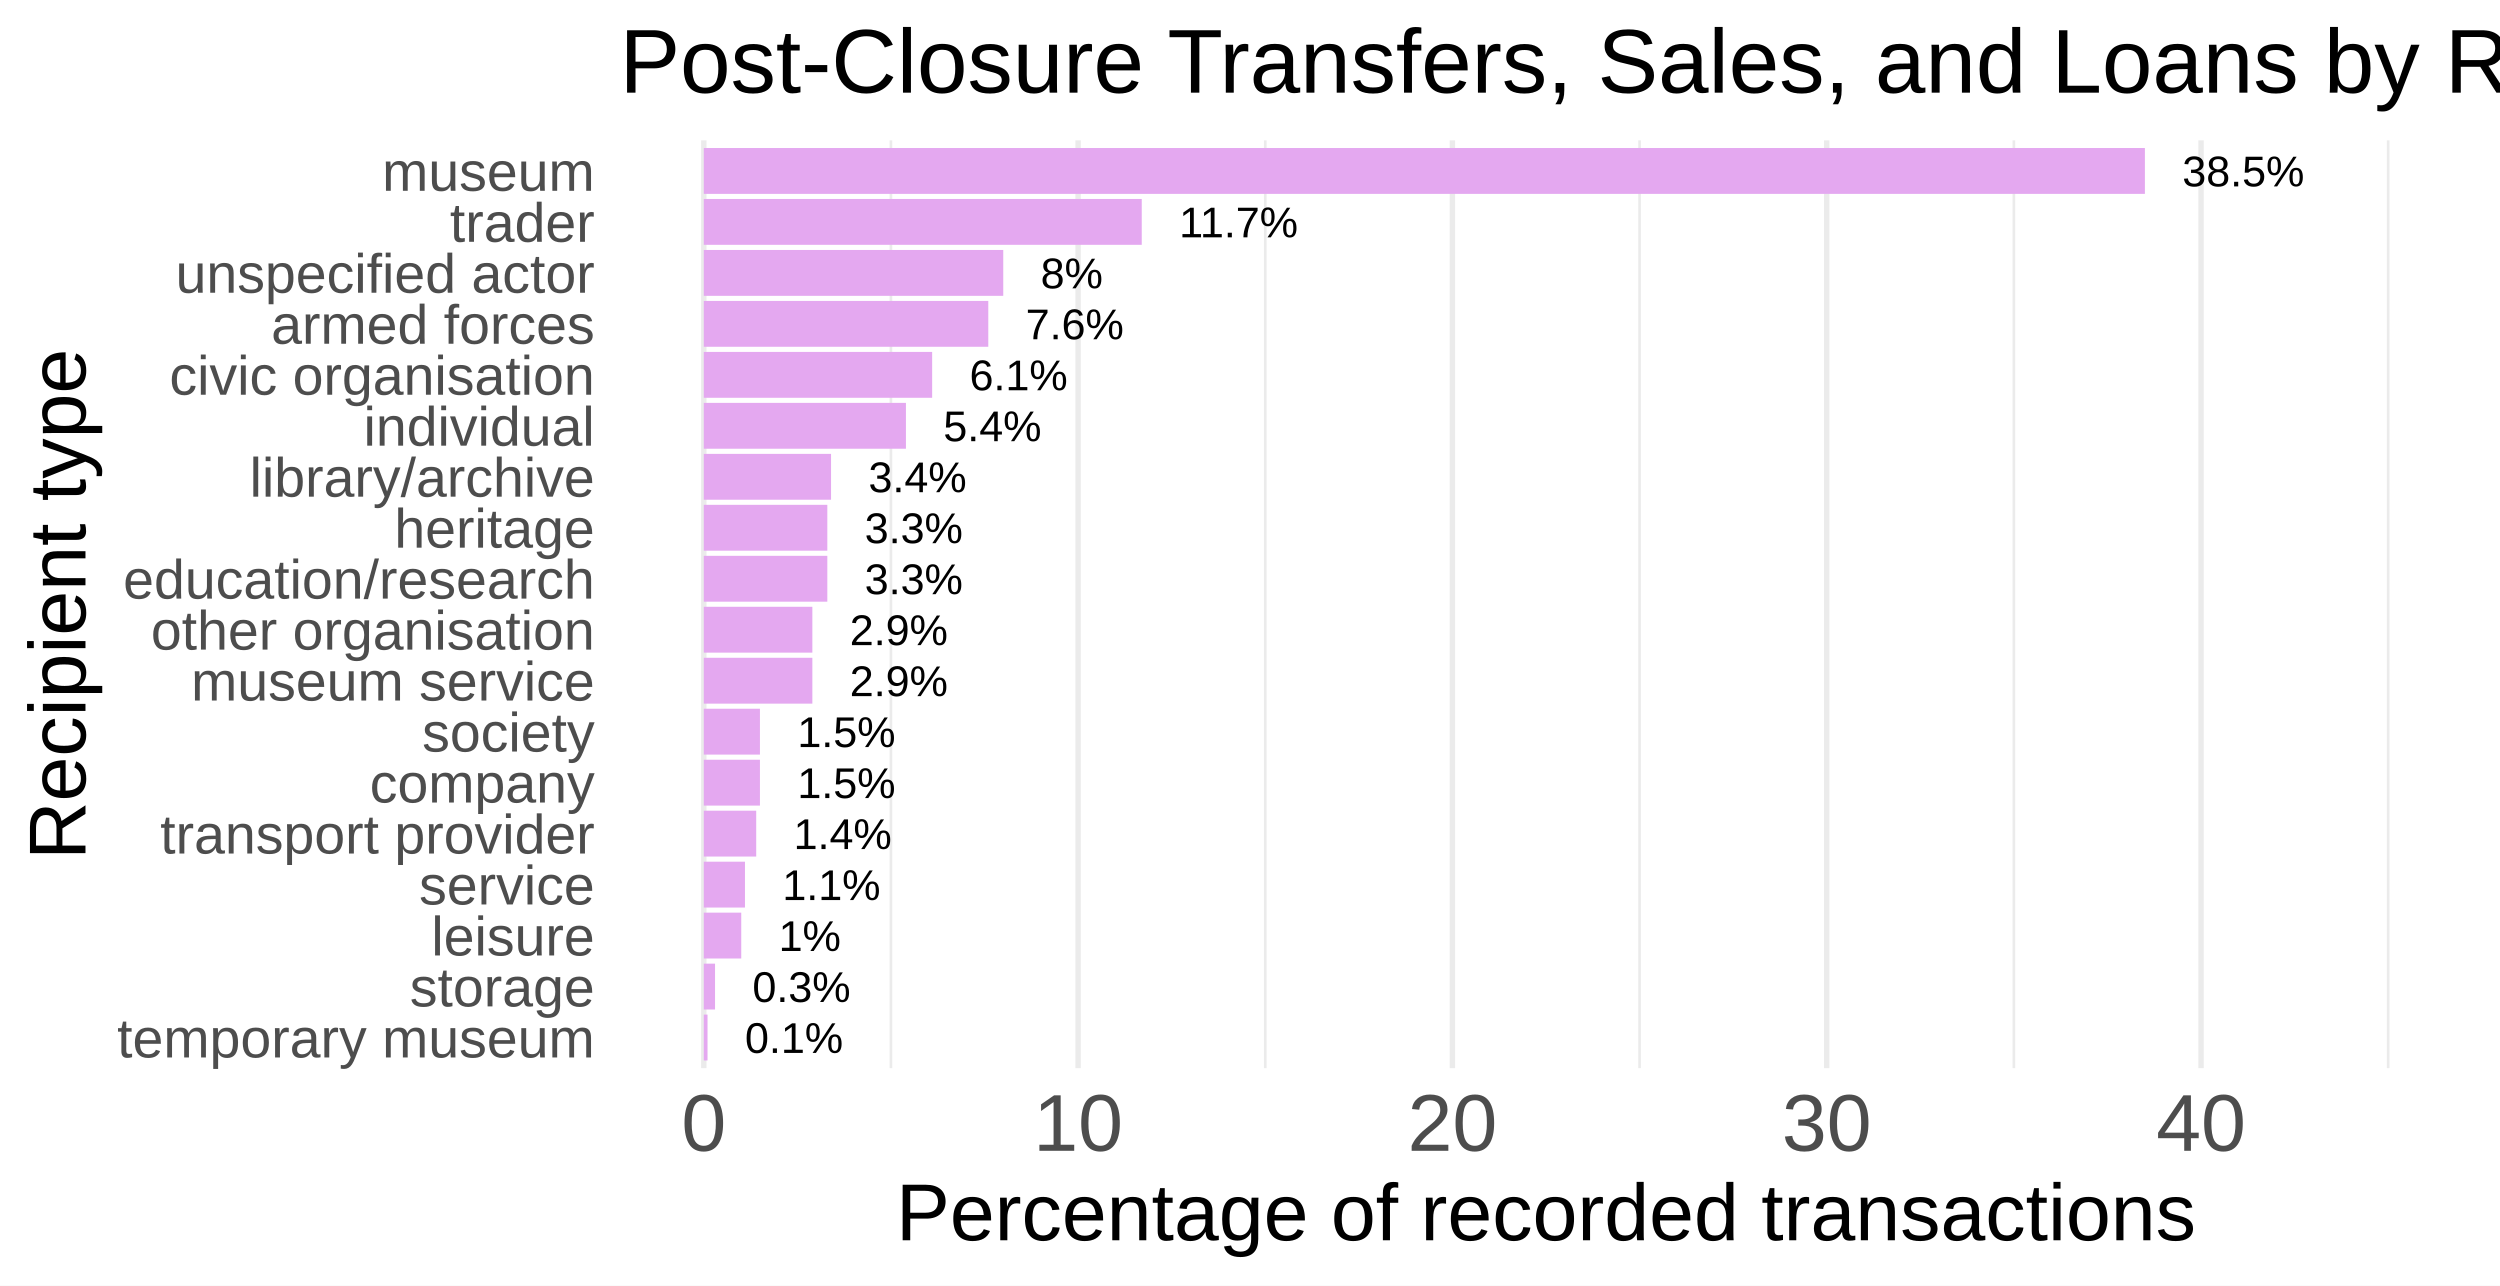
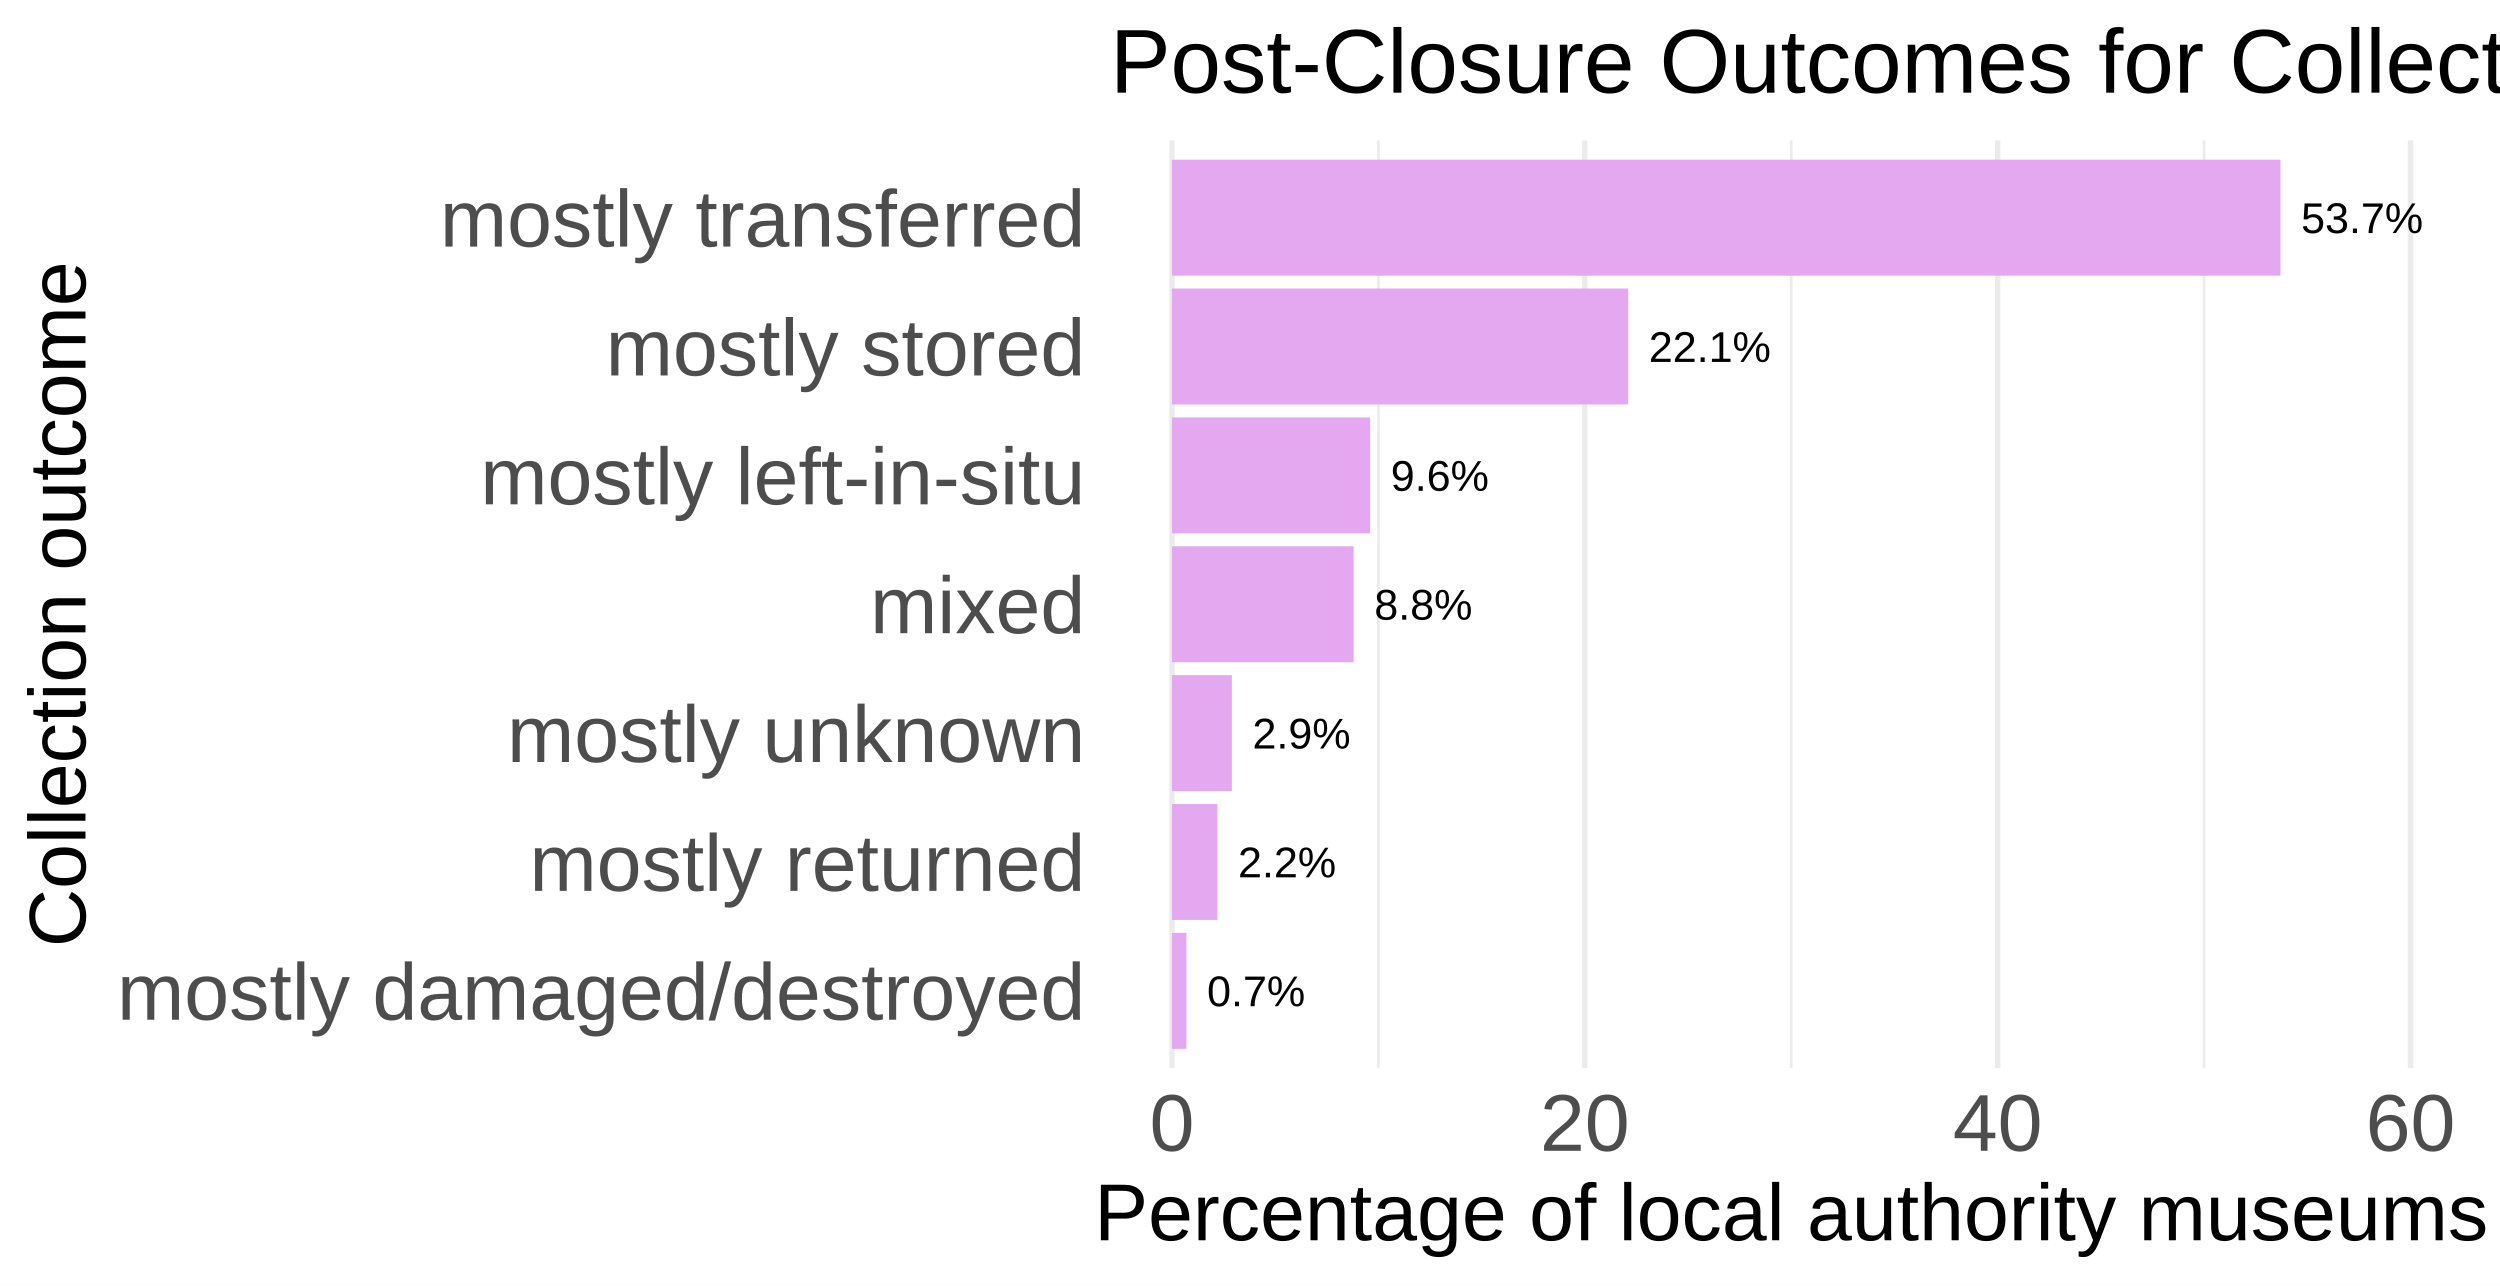
<svg xmlns="http://www.w3.org/2000/svg" class="svglite" width="496.06pt" height="255.12pt" viewBox="0 0 496.06 255.12">
  <defs>
    <style type="text/css">
    .svglite line, .svglite polyline, .svglite polygon, .svglite path, .svglite rect, .svglite circle {
      fill: none;
      stroke: #000000;
      stroke-linecap: round;
      stroke-linejoin: round;
      stroke-miterlimit: 10.00;
    }
    .svglite text {
      white-space: pre;
    }
  </style>
  </defs>
  <rect width="100%" height="100%" style="stroke: none; fill: #FFFFFF;" />
  <defs>
    <clipPath id="cpMC4wMHw0OTYuMDZ8MC4wMHwyNTUuMTI=">
      <rect x="0.00" y="0.00" width="496.06" height="255.12" />
    </clipPath>
  </defs>
  <g clip-path="url(#cpMC4wMHw0OTYuMDZ8MC4wMHwyNTUuMTI=)">
</g>
  <defs>
-     <clipPath id="cpMTIyLjk0fDQ5MC41OHwyNy44NXwyMTEuOTQ=">
-       <rect x="122.94" y="27.85" width="367.65" height="184.09" />
+     <clipPath id="cpMjIwLjI2fDQ5MC41OHwyNy44NXwyMTEuOTQ=">
+       <rect x="220.26" y="27.85" width="270.32" height="184.09" />
    </clipPath>
  </defs>
-   <g clip-path="url(#cpMTIyLjk0fDQ5MC41OHwyNy44NXwyMTEuOTQ=)">
-     <polyline points="176.78,211.94 176.78,27.85 " style="stroke-width: 0.53; stroke: #EBEBEB; stroke-linecap: butt;" />
-     <polyline points="251.06,211.94 251.06,27.85 " style="stroke-width: 0.53; stroke: #EBEBEB; stroke-linecap: butt;" />
-     <polyline points="325.33,211.94 325.33,27.85 " style="stroke-width: 0.53; stroke: #EBEBEB; stroke-linecap: butt;" />
-     <polyline points="399.60,211.94 399.60,27.85 " style="stroke-width: 0.53; stroke: #EBEBEB; stroke-linecap: butt;" />
-     <polyline points="473.87,211.94 473.87,27.85 " style="stroke-width: 0.53; stroke: #EBEBEB; stroke-linecap: butt;" />
-     <polyline points="139.65,211.94 139.65,27.85 " style="stroke-width: 1.07; stroke: #EBEBEB; stroke-linecap: butt;" />
-     <polyline points="213.92,211.94 213.92,27.85 " style="stroke-width: 1.07; stroke: #EBEBEB; stroke-linecap: butt;" />
-     <polyline points="288.19,211.94 288.19,27.85 " style="stroke-width: 1.07; stroke: #EBEBEB; stroke-linecap: butt;" />
-     <polyline points="362.46,211.94 362.46,27.85 " style="stroke-width: 1.07; stroke: #EBEBEB; stroke-linecap: butt;" />
-     <polyline points="436.74,211.94 436.74,27.85 " style="stroke-width: 1.07; stroke: #EBEBEB; stroke-linecap: butt;" />
-     <rect x="139.65" y="59.71" width="56.45" height="9.10" style="stroke-width: 1.07; stroke: none; stroke-linecap: butt; stroke-linejoin: miter; fill: #E4A8F0;" />
-     <rect x="139.65" y="69.83" width="45.31" height="9.10" style="stroke-width: 1.07; stroke: none; stroke-linecap: butt; stroke-linejoin: miter; fill: #E4A8F0;" />
-     <rect x="139.65" y="150.75" width="11.14" height="9.10" style="stroke-width: 1.07; stroke: none; stroke-linecap: butt; stroke-linejoin: miter; fill: #E4A8F0;" />
-     <rect x="139.65" y="110.29" width="24.51" height="9.10" style="stroke-width: 1.07; stroke: none; stroke-linecap: butt; stroke-linejoin: miter; fill: #E4A8F0;" />
-     <rect x="139.65" y="100.17" width="24.51" height="9.10" style="stroke-width: 1.07; stroke: none; stroke-linecap: butt; stroke-linejoin: miter; fill: #E4A8F0;" />
-     <rect x="139.65" y="79.94" width="40.11" height="9.10" style="stroke-width: 1.07; stroke: none; stroke-linecap: butt; stroke-linejoin: miter; fill: #E4A8F0;" />
-     <rect x="139.65" y="181.09" width="7.43" height="9.10" style="stroke-width: 1.07; stroke: none; stroke-linecap: butt; stroke-linejoin: miter; fill: #E4A8F0;" />
-     <rect x="139.65" y="90.06" width="25.25" height="9.10" style="stroke-width: 1.07; stroke: none; stroke-linecap: butt; stroke-linejoin: miter; fill: #E4A8F0;" />
-     <rect x="139.65" y="29.37" width="285.95" height="9.10" style="stroke-width: 1.07; stroke: none; stroke-linecap: butt; stroke-linejoin: miter; fill: #E4A8F0;" />
-     <rect x="139.65" y="130.52" width="21.54" height="9.10" style="stroke-width: 1.07; stroke: none; stroke-linecap: butt; stroke-linejoin: miter; fill: #E4A8F0;" />
-     <rect x="139.65" y="120.40" width="21.54" height="9.10" style="stroke-width: 1.07; stroke: none; stroke-linecap: butt; stroke-linejoin: miter; fill: #E4A8F0;" />
-     <rect x="139.65" y="170.98" width="8.17" height="9.10" style="stroke-width: 1.07; stroke: none; stroke-linecap: butt; stroke-linejoin: miter; fill: #E4A8F0;" />
-     <rect x="139.65" y="140.63" width="11.14" height="9.10" style="stroke-width: 1.07; stroke: none; stroke-linecap: butt; stroke-linejoin: miter; fill: #E4A8F0;" />
-     <rect x="139.65" y="191.21" width="2.23" height="9.10" style="stroke-width: 1.07; stroke: none; stroke-linecap: butt; stroke-linejoin: miter; fill: #E4A8F0;" />
-     <rect x="139.65" y="201.32" width="0.74" height="9.10" style="stroke-width: 1.07; stroke: none; stroke-linecap: butt; stroke-linejoin: miter; fill: #E4A8F0;" />
-     <rect x="139.65" y="39.48" width="86.90" height="9.10" style="stroke-width: 1.07; stroke: none; stroke-linecap: butt; stroke-linejoin: miter; fill: #E4A8F0;" />
-     <rect x="139.65" y="160.86" width="10.40" height="9.10" style="stroke-width: 1.07; stroke: none; stroke-linecap: butt; stroke-linejoin: miter; fill: #E4A8F0;" />
-     <rect x="139.65" y="49.60" width="59.42" height="9.10" style="stroke-width: 1.07; stroke: none; stroke-linecap: butt; stroke-linejoin: miter; fill: #E4A8F0;" />
-     <text x="203.52" y="67.32" style="font-size: 8.54px; font-family: &quot;Arial&quot;;" textLength="19.45px" lengthAdjust="spacingAndGlyphs">7.6%</text>
-     <text x="192.38" y="77.44" style="font-size: 8.54px; font-family: &quot;Arial&quot;;" textLength="19.45px" lengthAdjust="spacingAndGlyphs">6.1%</text>
-     <text x="158.22" y="158.36" style="font-size: 8.54px; font-family: &quot;Arial&quot;;" textLength="19.45px" lengthAdjust="spacingAndGlyphs">1.5%</text>
-     <text x="171.58" y="117.90" style="font-size: 8.54px; font-family: &quot;Arial&quot;;" textLength="19.45px" lengthAdjust="spacingAndGlyphs">3.3%</text>
-     <text x="171.58" y="107.78" style="font-size: 8.54px; font-family: &quot;Arial&quot;;" textLength="19.45px" lengthAdjust="spacingAndGlyphs">3.3%</text>
-     <text x="187.18" y="87.55" style="font-size: 8.54px; font-family: &quot;Arial&quot;;" textLength="19.45px" lengthAdjust="spacingAndGlyphs">5.4%</text>
-     <text x="154.50" y="188.70" style="font-size: 8.54px; font-family: &quot;Arial&quot;;" textLength="12.33px" lengthAdjust="spacingAndGlyphs">1%</text>
-     <text x="172.33" y="97.67" style="font-size: 8.54px; font-family: &quot;Arial&quot;;" textLength="19.45px" lengthAdjust="spacingAndGlyphs">3.4%</text>
-     <text x="433.02" y="36.98" style="font-size: 8.54px; font-family: &quot;Arial&quot;;" textLength="24.19px" lengthAdjust="spacingAndGlyphs">38.5%</text>
-     <text x="168.61" y="138.13" style="font-size: 8.54px; font-family: &quot;Arial&quot;;" textLength="19.45px" lengthAdjust="spacingAndGlyphs">2.9%</text>
-     <text x="168.61" y="128.01" style="font-size: 8.54px; font-family: &quot;Arial&quot;;" textLength="19.45px" lengthAdjust="spacingAndGlyphs">2.9%</text>
-     <text x="155.24" y="178.59" style="font-size: 8.54px; font-family: &quot;Arial&quot;;" textLength="19.45px" lengthAdjust="spacingAndGlyphs">1.1%</text>
-     <text x="158.22" y="148.24" style="font-size: 8.54px; font-family: &quot;Arial&quot;;" textLength="19.45px" lengthAdjust="spacingAndGlyphs">1.5%</text>
-     <text x="149.30" y="198.82" style="font-size: 8.54px; font-family: &quot;Arial&quot;;" textLength="19.45px" lengthAdjust="spacingAndGlyphs">0.3%</text>
-     <text x="147.82" y="208.93" style="font-size: 8.54px; font-family: &quot;Arial&quot;;" textLength="19.45px" lengthAdjust="spacingAndGlyphs">0.1%</text>
-     <text x="233.97" y="47.09" style="font-size: 8.54px; font-family: &quot;Arial&quot;;" textLength="24.19px" lengthAdjust="spacingAndGlyphs">11.7%</text>
-     <text x="157.47" y="168.47" style="font-size: 8.54px; font-family: &quot;Arial&quot;;" textLength="19.45px" lengthAdjust="spacingAndGlyphs">1.4%</text>
-     <text x="206.49" y="57.21" style="font-size: 8.54px; font-family: &quot;Arial&quot;;" textLength="12.33px" lengthAdjust="spacingAndGlyphs">8%</text>
+   <g clip-path="url(#cpMjIwLjI2fDQ5MC41OHwyNy44NXwyMTEuOTQ=)">
+     <polyline points="273.50,211.94 273.50,27.85 " style="stroke-width: 0.53; stroke: #EBEBEB; stroke-linecap: butt;" />
+     <polyline points="355.42,211.94 355.42,27.85 " style="stroke-width: 0.53; stroke: #EBEBEB; stroke-linecap: butt;" />
+     <polyline points="437.34,211.94 437.34,27.85 " style="stroke-width: 0.53; stroke: #EBEBEB; stroke-linecap: butt;" />
+     <polyline points="232.55,211.94 232.55,27.85 " style="stroke-width: 1.07; stroke: #EBEBEB; stroke-linecap: butt;" />
+     <polyline points="314.46,211.94 314.46,27.85 " style="stroke-width: 1.07; stroke: #EBEBEB; stroke-linecap: butt;" />
+     <polyline points="396.38,211.94 396.38,27.85 " style="stroke-width: 1.07; stroke: #EBEBEB; stroke-linecap: butt;" />
+     <polyline points="478.30,211.94 478.30,27.85 " style="stroke-width: 1.07; stroke: #EBEBEB; stroke-linecap: butt;" />
+     <rect x="232.55" y="108.39" width="36.04" height="23.01" style="stroke-width: 1.07; stroke: none; stroke-linecap: butt; stroke-linejoin: miter; fill: #E4A8F0;" />
+     <rect x="232.55" y="82.82" width="39.32" height="23.01" style="stroke-width: 1.07; stroke: none; stroke-linecap: butt; stroke-linejoin: miter; fill: #E4A8F0;" />
+     <rect x="232.55" y="57.25" width="90.52" height="23.01" style="stroke-width: 1.07; stroke: none; stroke-linecap: butt; stroke-linejoin: miter; fill: #E4A8F0;" />
+     <rect x="232.55" y="159.53" width="9.01" height="23.01" style="stroke-width: 1.07; stroke: none; stroke-linecap: butt; stroke-linejoin: miter; fill: #E4A8F0;" />
+     <rect x="232.55" y="31.69" width="219.95" height="23.01" style="stroke-width: 1.07; stroke: none; stroke-linecap: butt; stroke-linejoin: miter; fill: #E4A8F0;" />
+     <rect x="232.55" y="185.10" width="2.87" height="23.01" style="stroke-width: 1.07; stroke: none; stroke-linecap: butt; stroke-linejoin: miter; fill: #E4A8F0;" />
+     <rect x="232.55" y="133.96" width="11.88" height="23.01" style="stroke-width: 1.07; stroke: none; stroke-linecap: butt; stroke-linejoin: miter; fill: #E4A8F0;" />
+     <text x="272.69" y="122.96" style="font-size: 8.54px; font-family: &quot;Arial&quot;;" textLength="19.45px" lengthAdjust="spacingAndGlyphs">8.8%</text>
+     <text x="275.96" y="97.39" style="font-size: 8.54px; font-family: &quot;Arial&quot;;" textLength="19.45px" lengthAdjust="spacingAndGlyphs">9.6%</text>
+     <text x="327.16" y="71.82" style="font-size: 8.54px; font-family: &quot;Arial&quot;;" textLength="24.19px" lengthAdjust="spacingAndGlyphs">22.1%</text>
+     <text x="245.65" y="174.09" style="font-size: 8.54px; font-family: &quot;Arial&quot;;" textLength="19.45px" lengthAdjust="spacingAndGlyphs">2.2%</text>
+     <text x="456.59" y="46.25" style="font-size: 8.54px; font-family: &quot;Arial&quot;;" textLength="24.19px" lengthAdjust="spacingAndGlyphs">53.7%</text>
+     <text x="239.51" y="199.66" style="font-size: 8.54px; font-family: &quot;Arial&quot;;" textLength="19.45px" lengthAdjust="spacingAndGlyphs">0.7%</text>
+     <text x="248.52" y="148.53" style="font-size: 8.54px; font-family: &quot;Arial&quot;;" textLength="19.45px" lengthAdjust="spacingAndGlyphs">2.9%</text>
  </g>
  <g clip-path="url(#cpMC4wMHw0OTYuMDZ8MC4wMHwyNTUuMTI=)">
-     <text x="118.00" y="209.82" text-anchor="end" style="font-size: 11.00px;fill: #4D4D4D; font-family: &quot;Arial&quot;;" textLength="94.77px" lengthAdjust="spacingAndGlyphs">temporary museum</text>
-     <text x="118.00" y="199.70" text-anchor="end" style="font-size: 11.00px;fill: #4D4D4D; font-family: &quot;Arial&quot;;" textLength="36.70px" lengthAdjust="spacingAndGlyphs">storage</text>
-     <text x="118.00" y="189.59" text-anchor="end" style="font-size: 11.00px;fill: #4D4D4D; font-family: &quot;Arial&quot;;" textLength="32.41px" lengthAdjust="spacingAndGlyphs">leisure</text>
-     <text x="118.00" y="179.47" text-anchor="end" style="font-size: 11.00px;fill: #4D4D4D; font-family: &quot;Arial&quot;;" textLength="34.85px" lengthAdjust="spacingAndGlyphs">service</text>
-     <text x="118.00" y="169.36" text-anchor="end" style="font-size: 11.00px;fill: #4D4D4D; font-family: &quot;Arial&quot;;" textLength="86.22px" lengthAdjust="spacingAndGlyphs">transport provider</text>
-     <text x="118.00" y="159.24" text-anchor="end" style="font-size: 11.00px;fill: #4D4D4D; font-family: &quot;Arial&quot;;" textLength="44.65px" lengthAdjust="spacingAndGlyphs">company</text>
-     <text x="118.00" y="149.13" text-anchor="end" style="font-size: 11.00px;fill: #4D4D4D; font-family: &quot;Arial&quot;;" textLength="34.24px" lengthAdjust="spacingAndGlyphs">society</text>
-     <text x="118.00" y="139.01" text-anchor="end" style="font-size: 11.00px;fill: #4D4D4D; font-family: &quot;Arial&quot;;" textLength="80.09px" lengthAdjust="spacingAndGlyphs">museum service</text>
-     <text x="118.00" y="128.90" text-anchor="end" style="font-size: 11.00px;fill: #4D4D4D; font-family: &quot;Arial&quot;;" textLength="88.07px" lengthAdjust="spacingAndGlyphs">other organisation</text>
-     <text x="118.00" y="118.78" text-anchor="end" style="font-size: 11.00px;fill: #4D4D4D; font-family: &quot;Arial&quot;;" textLength="93.58px" lengthAdjust="spacingAndGlyphs">education/research</text>
-     <text x="118.00" y="108.67" text-anchor="end" style="font-size: 11.00px;fill: #4D4D4D; font-family: &quot;Arial&quot;;" textLength="39.76px" lengthAdjust="spacingAndGlyphs">heritage</text>
-     <text x="118.00" y="98.55" text-anchor="end" style="font-size: 11.00px;fill: #4D4D4D; font-family: &quot;Arial&quot;;" textLength="68.47px" lengthAdjust="spacingAndGlyphs">library/archive</text>
-     <text x="118.00" y="88.44" text-anchor="end" style="font-size: 11.00px;fill: #4D4D4D; font-family: &quot;Arial&quot;;" textLength="45.86px" lengthAdjust="spacingAndGlyphs">individual</text>
-     <text x="118.00" y="78.32" text-anchor="end" style="font-size: 11.00px;fill: #4D4D4D; font-family: &quot;Arial&quot;;" textLength="84.38px" lengthAdjust="spacingAndGlyphs">civic organisation</text>
-     <text x="118.00" y="68.21" text-anchor="end" style="font-size: 11.00px;fill: #4D4D4D; font-family: &quot;Arial&quot;;" textLength="64.20px" lengthAdjust="spacingAndGlyphs">armed forces</text>
-     <text x="118.00" y="58.09" text-anchor="end" style="font-size: 11.00px;fill: #4D4D4D; font-family: &quot;Arial&quot;;" textLength="83.17px" lengthAdjust="spacingAndGlyphs">unspecified actor</text>
-     <text x="118.00" y="47.98" text-anchor="end" style="font-size: 11.00px;fill: #4D4D4D; font-family: &quot;Arial&quot;;" textLength="28.74px" lengthAdjust="spacingAndGlyphs">trader</text>
-     <text x="118.00" y="37.86" text-anchor="end" style="font-size: 11.00px;fill: #4D4D4D; font-family: &quot;Arial&quot;;" textLength="42.19px" lengthAdjust="spacingAndGlyphs">museum</text>
-     <text x="139.65" y="228.35" text-anchor="middle" style="font-size: 16.00px;fill: #4D4D4D; font-family: &quot;Arial&quot;;" textLength="8.90px" lengthAdjust="spacingAndGlyphs">0</text>
-     <text x="213.92" y="228.35" text-anchor="middle" style="font-size: 16.00px;fill: #4D4D4D; font-family: &quot;Arial&quot;;" textLength="17.80px" lengthAdjust="spacingAndGlyphs">10</text>
-     <text x="288.19" y="228.35" text-anchor="middle" style="font-size: 16.00px;fill: #4D4D4D; font-family: &quot;Arial&quot;;" textLength="17.80px" lengthAdjust="spacingAndGlyphs">20</text>
-     <text x="362.46" y="228.35" text-anchor="middle" style="font-size: 16.00px;fill: #4D4D4D; font-family: &quot;Arial&quot;;" textLength="17.80px" lengthAdjust="spacingAndGlyphs">30</text>
-     <text x="436.74" y="228.35" text-anchor="middle" style="font-size: 16.00px;fill: #4D4D4D; font-family: &quot;Arial&quot;;" textLength="17.80px" lengthAdjust="spacingAndGlyphs">40</text>
-     <text x="306.76" y="246.10" text-anchor="middle" style="font-size: 16.00px; font-family: &quot;Arial&quot;;" textLength="257.92px" lengthAdjust="spacingAndGlyphs">Percentage of recorded transactions</text>
-     <text transform="translate(16.96,119.90) rotate(-90)" text-anchor="middle" style="font-size: 16.00px; font-family: &quot;Arial&quot;;" textLength="101.39px" lengthAdjust="spacingAndGlyphs">Recipient type</text>
-     <text x="122.94" y="18.39" style="font-size: 18.00px; font-family: &quot;Arial&quot;;" textLength="529.24px" lengthAdjust="spacingAndGlyphs">Post-Closure Transfers, Sales, and Loans by Recipient 2000-2025</text>
+     <text x="215.33" y="202.34" text-anchor="end" style="font-size: 16.00px;fill: #4D4D4D; font-family: &quot;Arial&quot;;" textLength="192.10px" lengthAdjust="spacingAndGlyphs">mostly damaged/destroyed</text>
+     <text x="215.33" y="176.77" text-anchor="end" style="font-size: 16.00px;fill: #4D4D4D; font-family: &quot;Arial&quot;;" textLength="110.26px" lengthAdjust="spacingAndGlyphs">mostly returned</text>
+     <text x="215.33" y="151.20" text-anchor="end" style="font-size: 16.00px;fill: #4D4D4D; font-family: &quot;Arial&quot;;" textLength="114.72px" lengthAdjust="spacingAndGlyphs">mostly unknown</text>
+     <text x="215.33" y="125.64" text-anchor="end" style="font-size: 16.00px;fill: #4D4D4D; font-family: &quot;Arial&quot;;" textLength="42.68px" lengthAdjust="spacingAndGlyphs">mixed</text>
+     <text x="215.33" y="100.07" text-anchor="end" style="font-size: 16.00px;fill: #4D4D4D; font-family: &quot;Arial&quot;;" textLength="120.02px" lengthAdjust="spacingAndGlyphs">mostly left-in-situ</text>
+     <text x="215.33" y="74.50" text-anchor="end" style="font-size: 16.00px;fill: #4D4D4D; font-family: &quot;Arial&quot;;" textLength="95.13px" lengthAdjust="spacingAndGlyphs">mostly stored</text>
+     <text x="215.33" y="48.93" text-anchor="end" style="font-size: 16.00px;fill: #4D4D4D; font-family: &quot;Arial&quot;;" textLength="128.03px" lengthAdjust="spacingAndGlyphs">mostly transferred</text>
+     <text x="232.55" y="228.35" text-anchor="middle" style="font-size: 16.00px;fill: #4D4D4D; font-family: &quot;Arial&quot;;" textLength="8.90px" lengthAdjust="spacingAndGlyphs">0</text>
+     <text x="314.46" y="228.35" text-anchor="middle" style="font-size: 16.00px;fill: #4D4D4D; font-family: &quot;Arial&quot;;" textLength="17.80px" lengthAdjust="spacingAndGlyphs">20</text>
+     <text x="396.38" y="228.35" text-anchor="middle" style="font-size: 16.00px;fill: #4D4D4D; font-family: &quot;Arial&quot;;" textLength="17.80px" lengthAdjust="spacingAndGlyphs">40</text>
+     <text x="478.30" y="228.35" text-anchor="middle" style="font-size: 16.00px;fill: #4D4D4D; font-family: &quot;Arial&quot;;" textLength="17.80px" lengthAdjust="spacingAndGlyphs">60</text>
+     <text x="355.42" y="246.10" text-anchor="middle" style="font-size: 16.00px; font-family: &quot;Arial&quot;;" textLength="276.57px" lengthAdjust="spacingAndGlyphs">Percentage of local authority museums</text>
+     <text transform="translate(16.96,119.90) rotate(-90)" text-anchor="middle" style="font-size: 16.00px; font-family: &quot;Arial&quot;;" textLength="136.07px" lengthAdjust="spacingAndGlyphs">Collection outcome</text>
+     <text x="220.26" y="18.39" style="font-size: 18.00px; font-family: &quot;Arial&quot;;" textLength="406.17px" lengthAdjust="spacingAndGlyphs">Post-Closure Outcomes for Collections, 2000-2025</text>
  </g>
</svg>
